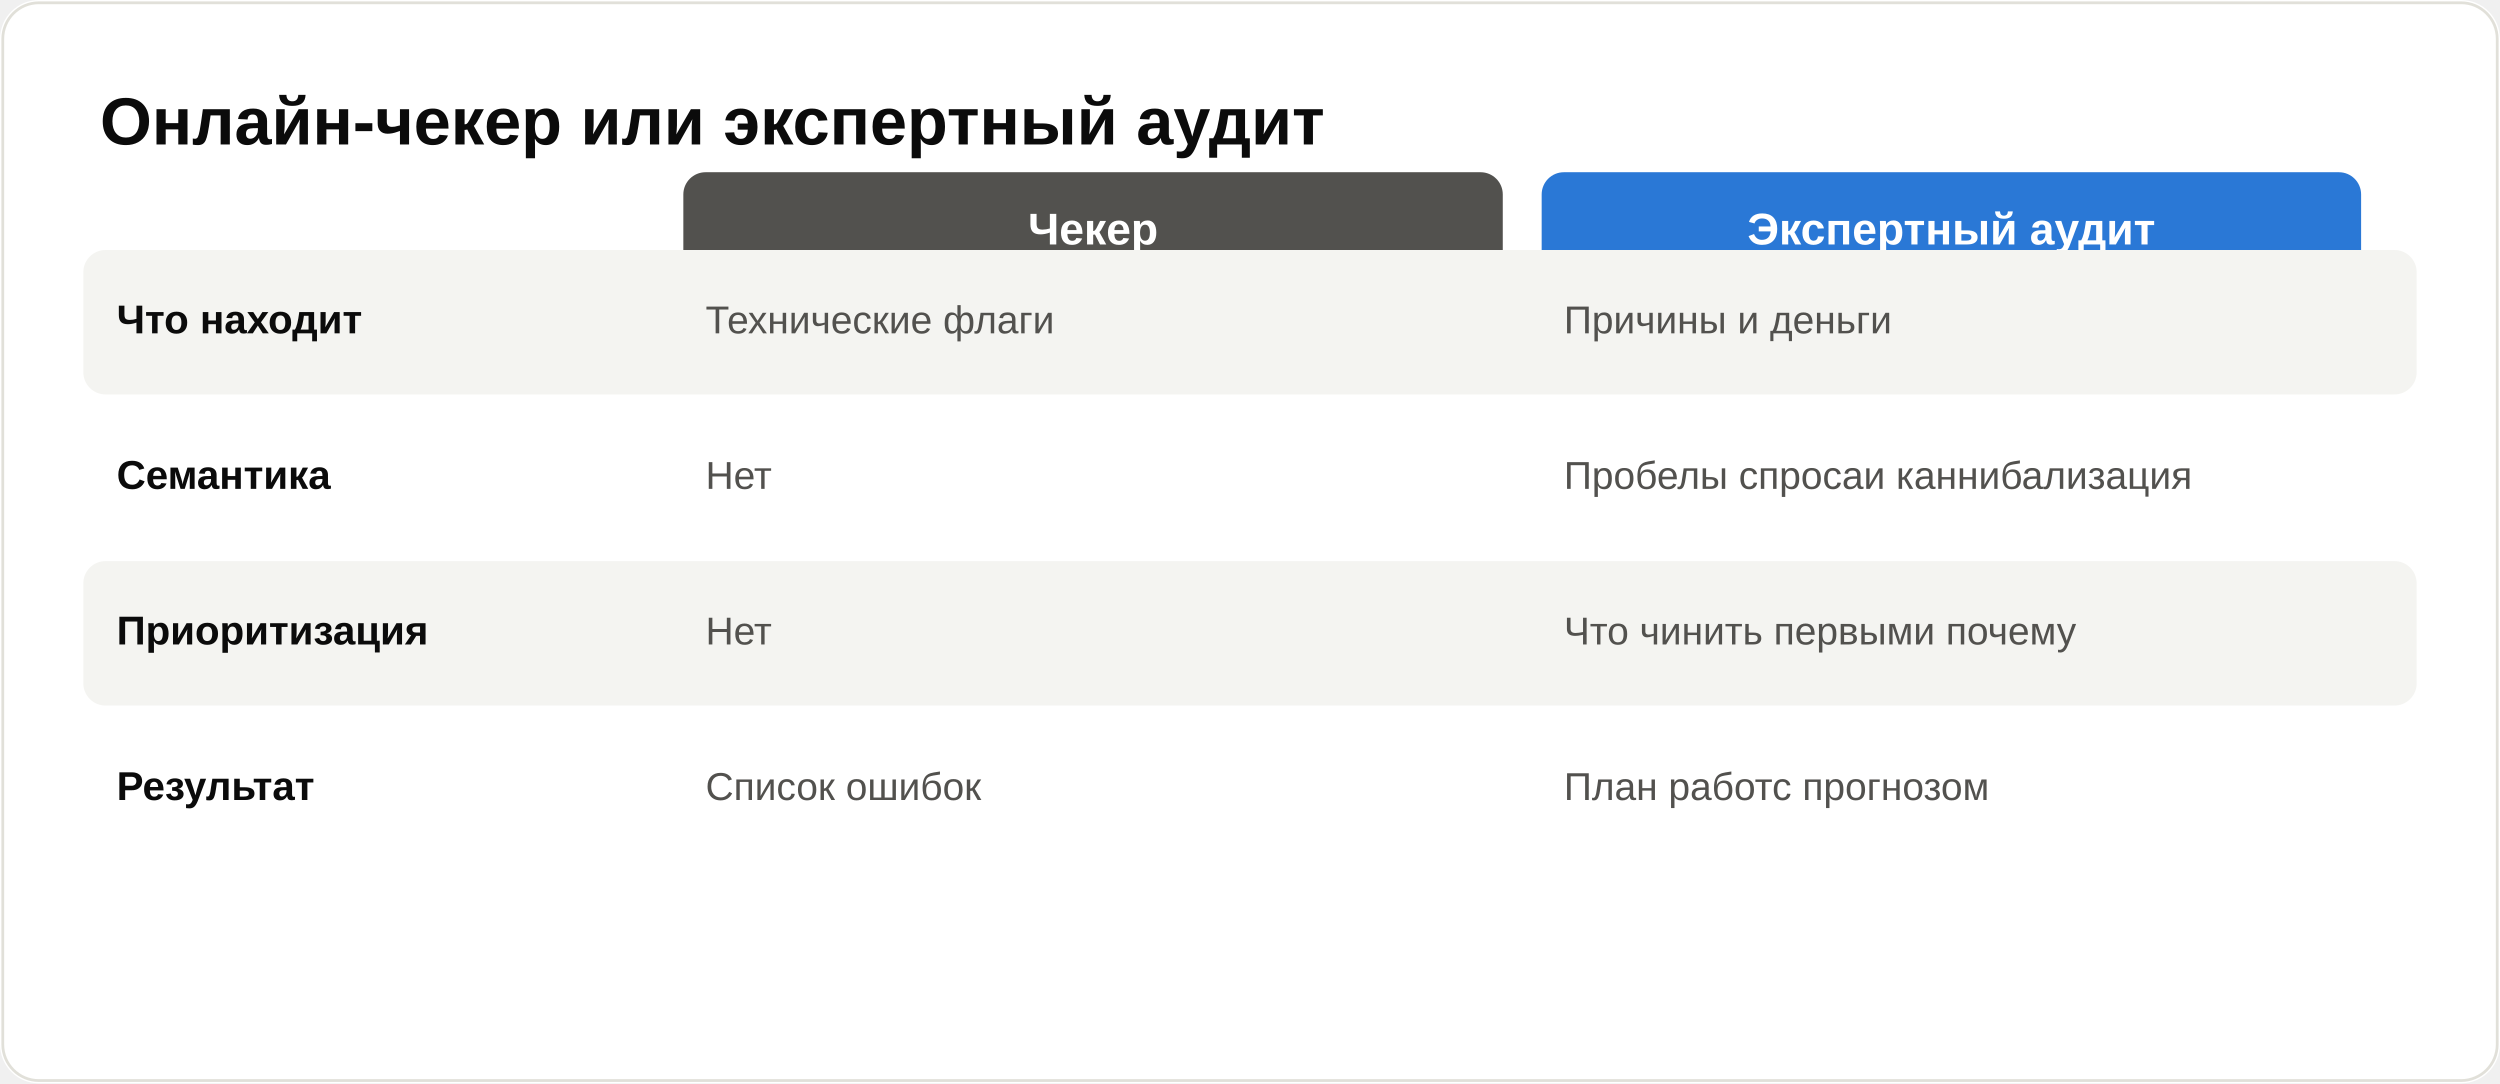
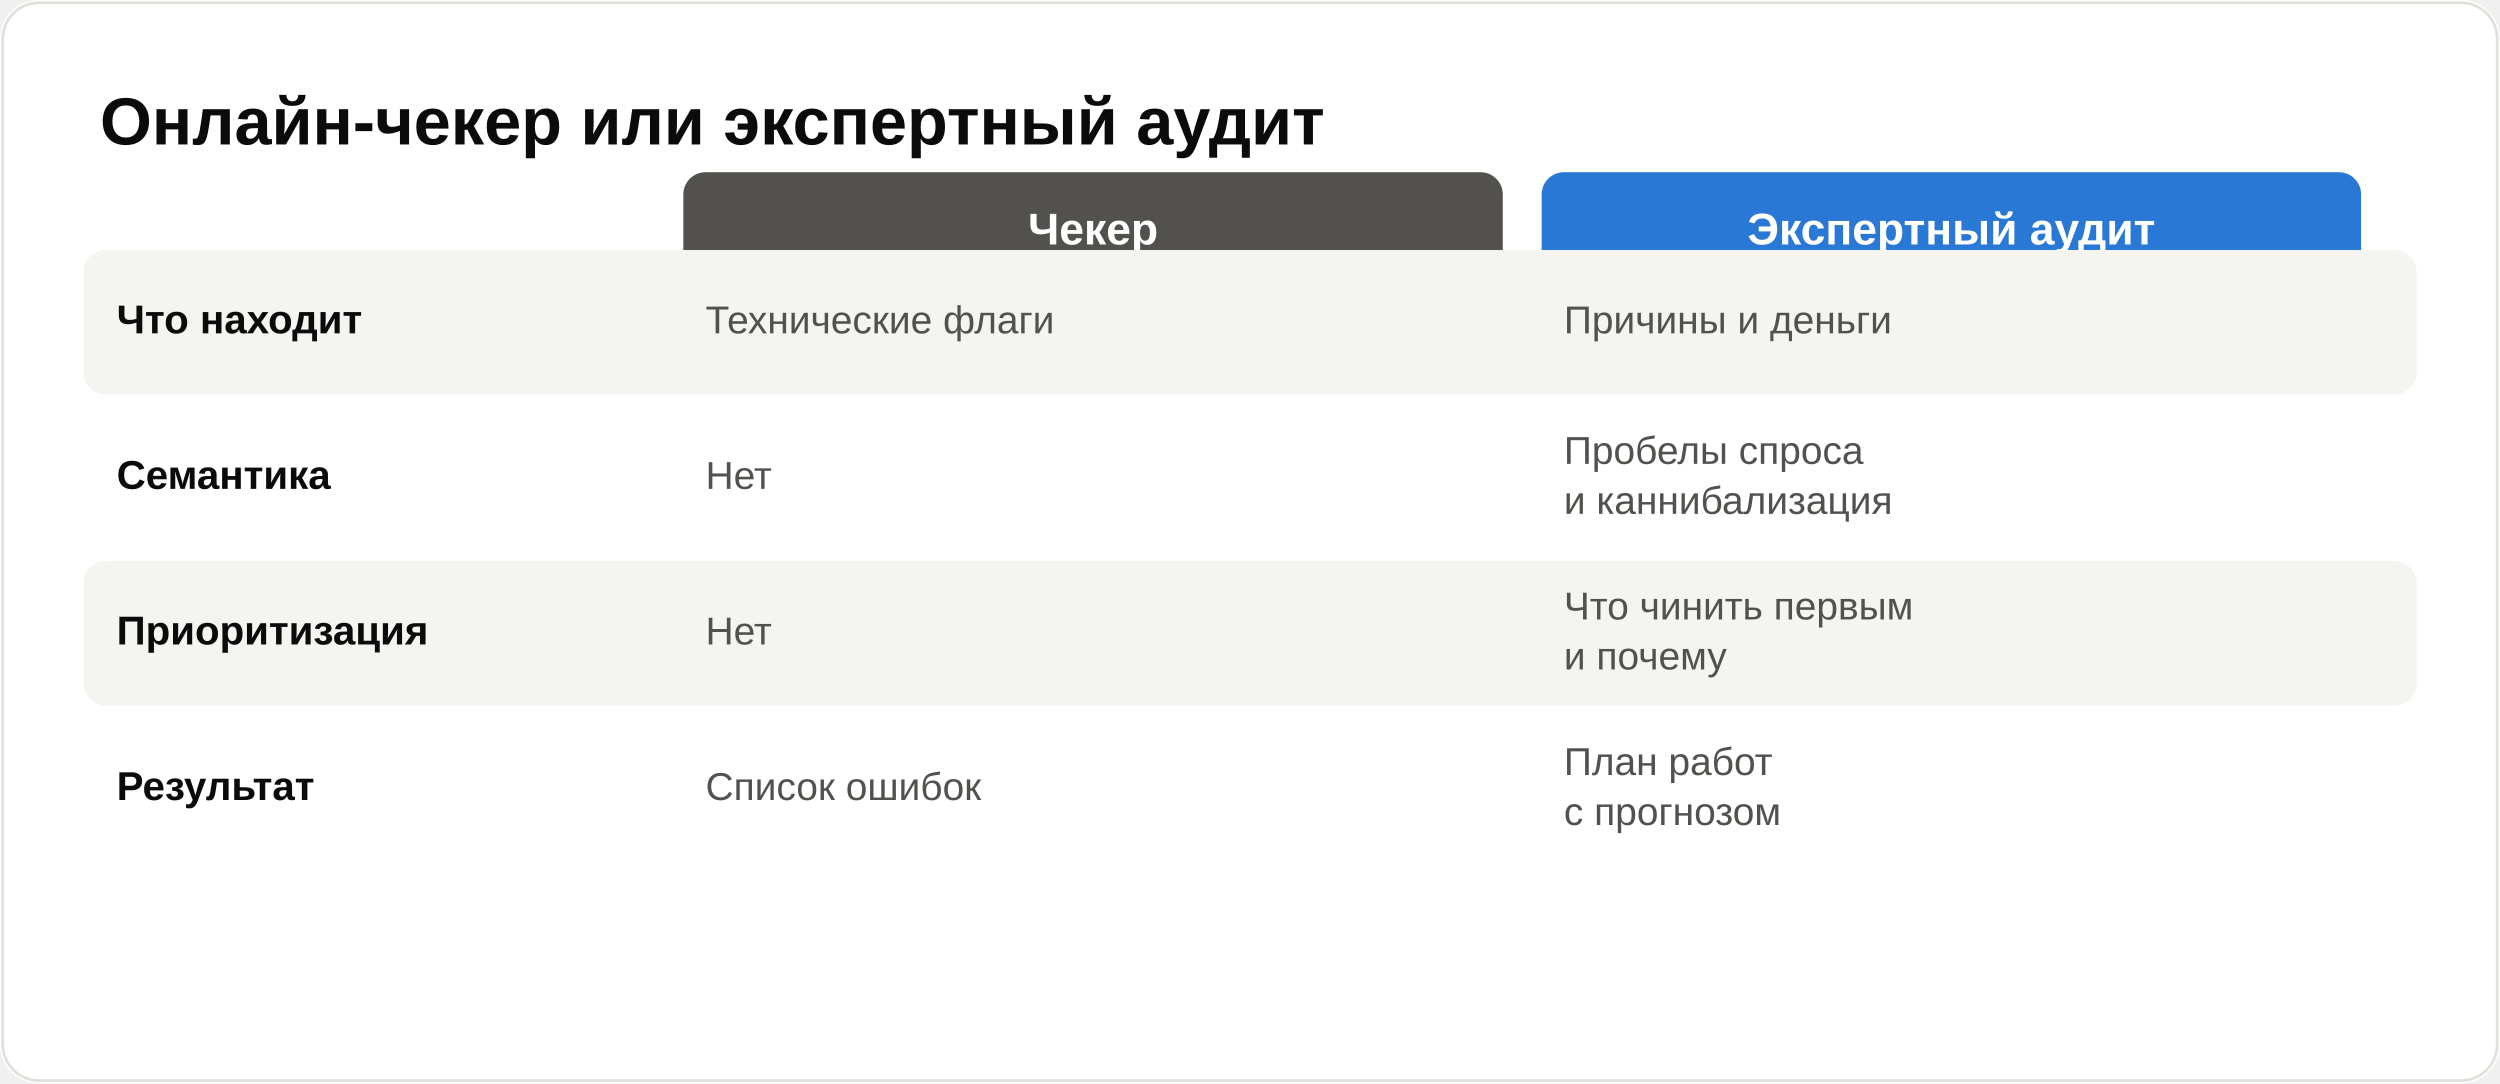
<svg xmlns="http://www.w3.org/2000/svg" viewBox="0 0 900 390" font-family="system-ui,-apple-system,'Segoe UI',Arial,sans-serif" role="img" aria-label="Онлайн-чекер или экспертный аудит">
  <rect width="900" height="390" fill="#ffffff" rx="14" />
  <rect x="1" y="1" width="898" height="388" fill="none" stroke="#e1e0d9" rx="13" />
  <text x="36" y="52" font-size="24" font-weight="700" fill="#0b0b0b">Онлайн-чекер или экспертный аудит</text>
  <rect x="246" y="62" width="295" height="40" fill="#52514e" rx="8" />
  <text x="393.5" y="88" font-size="16" font-weight="700" fill="#fff" text-anchor="middle">Чекер</text>
  <rect x="555" y="62" width="295" height="40" fill="#2a78d6" rx="8" />
  <text x="702.5" y="88" font-size="16" font-weight="700" fill="#fff" text-anchor="middle">Экспертный аудит</text>
  <rect x="30" y="90" width="840" height="52" fill="#f4f4f1" rx="8" />
  <text x="42" y="120" font-size="14.5" font-weight="700" fill="#0b0b0b">Что находит</text>
  <text x="254" y="120" font-size="14" fill="#52514e">Технические флаги</text>
  <text x="563" y="120" font-size="14" fill="#52514e">Причины и деньги</text>
  <text x="42" y="176" font-size="14.5" font-weight="700" fill="#0b0b0b">Семантика</text>
  <text x="254" y="176" font-size="14" fill="#52514e">Нет</text>
-   <text x="563" y="176" font-size="14" fill="#52514e">Пробелы спроса
- и каннибализация</text>
+   <text x="563" y="167" font-size="14" fill="#52514e">Пробелы спроса</text>
+   <text x="563" y="185" font-size="14" fill="#52514e">и каннибализация</text>
  <rect x="30" y="202" width="840" height="52" fill="#f4f4f1" rx="8" />
  <text x="42" y="232" font-size="14.5" font-weight="700" fill="#0b0b0b">Приоритизация</text>
  <text x="254" y="232" font-size="14" fill="#52514e">Нет</text>
-   <text x="563" y="232" font-size="14" fill="#52514e">Что чинить первым
- и почему</text>
+   <text x="563" y="223" font-size="14" fill="#52514e">Что чинить первым</text>
+   <text x="563" y="241" font-size="14" fill="#52514e">и почему</text>
  <text x="42" y="288" font-size="14.5" font-weight="700" fill="#0b0b0b">Результат</text>
  <text x="254" y="288" font-size="14" fill="#52514e">Список ошибок</text>
-   <text x="563" y="288" font-size="14" fill="#52514e">План работ
- с прогнозом</text>
+   <text x="563" y="279" font-size="14" fill="#52514e">План работ</text>
+   <text x="563" y="297" font-size="14" fill="#52514e">с прогнозом</text>
</svg>
